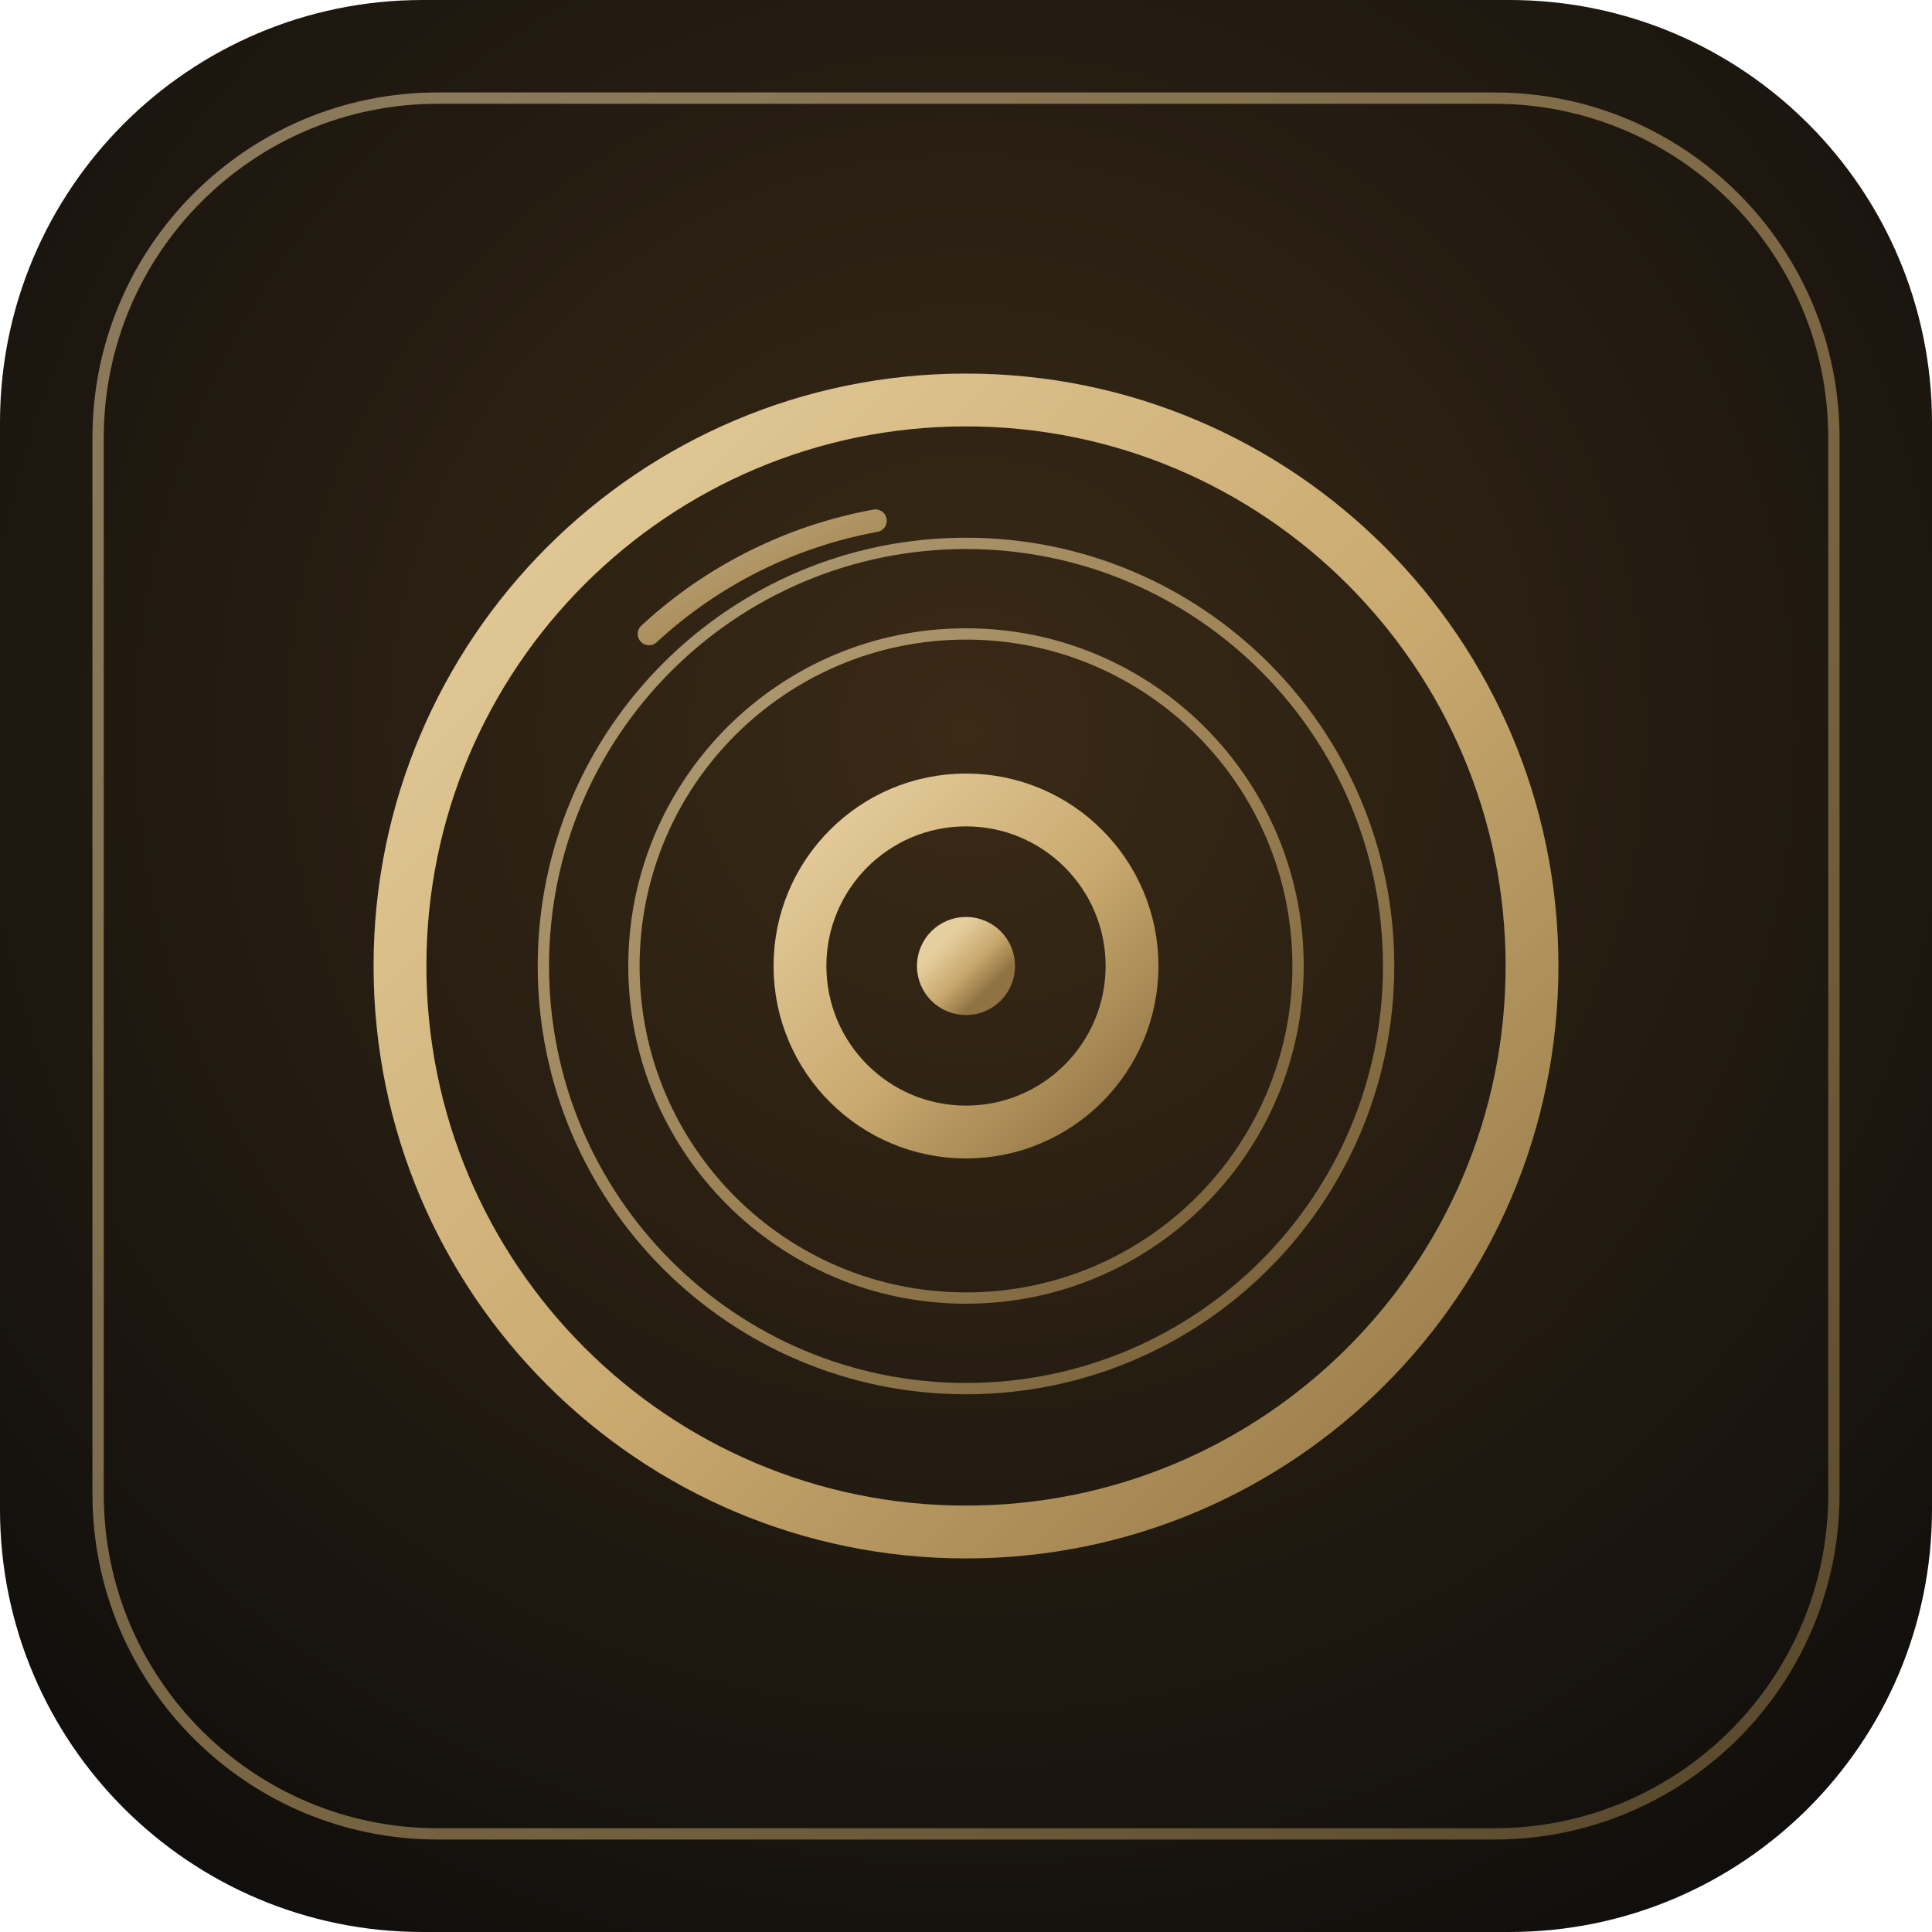
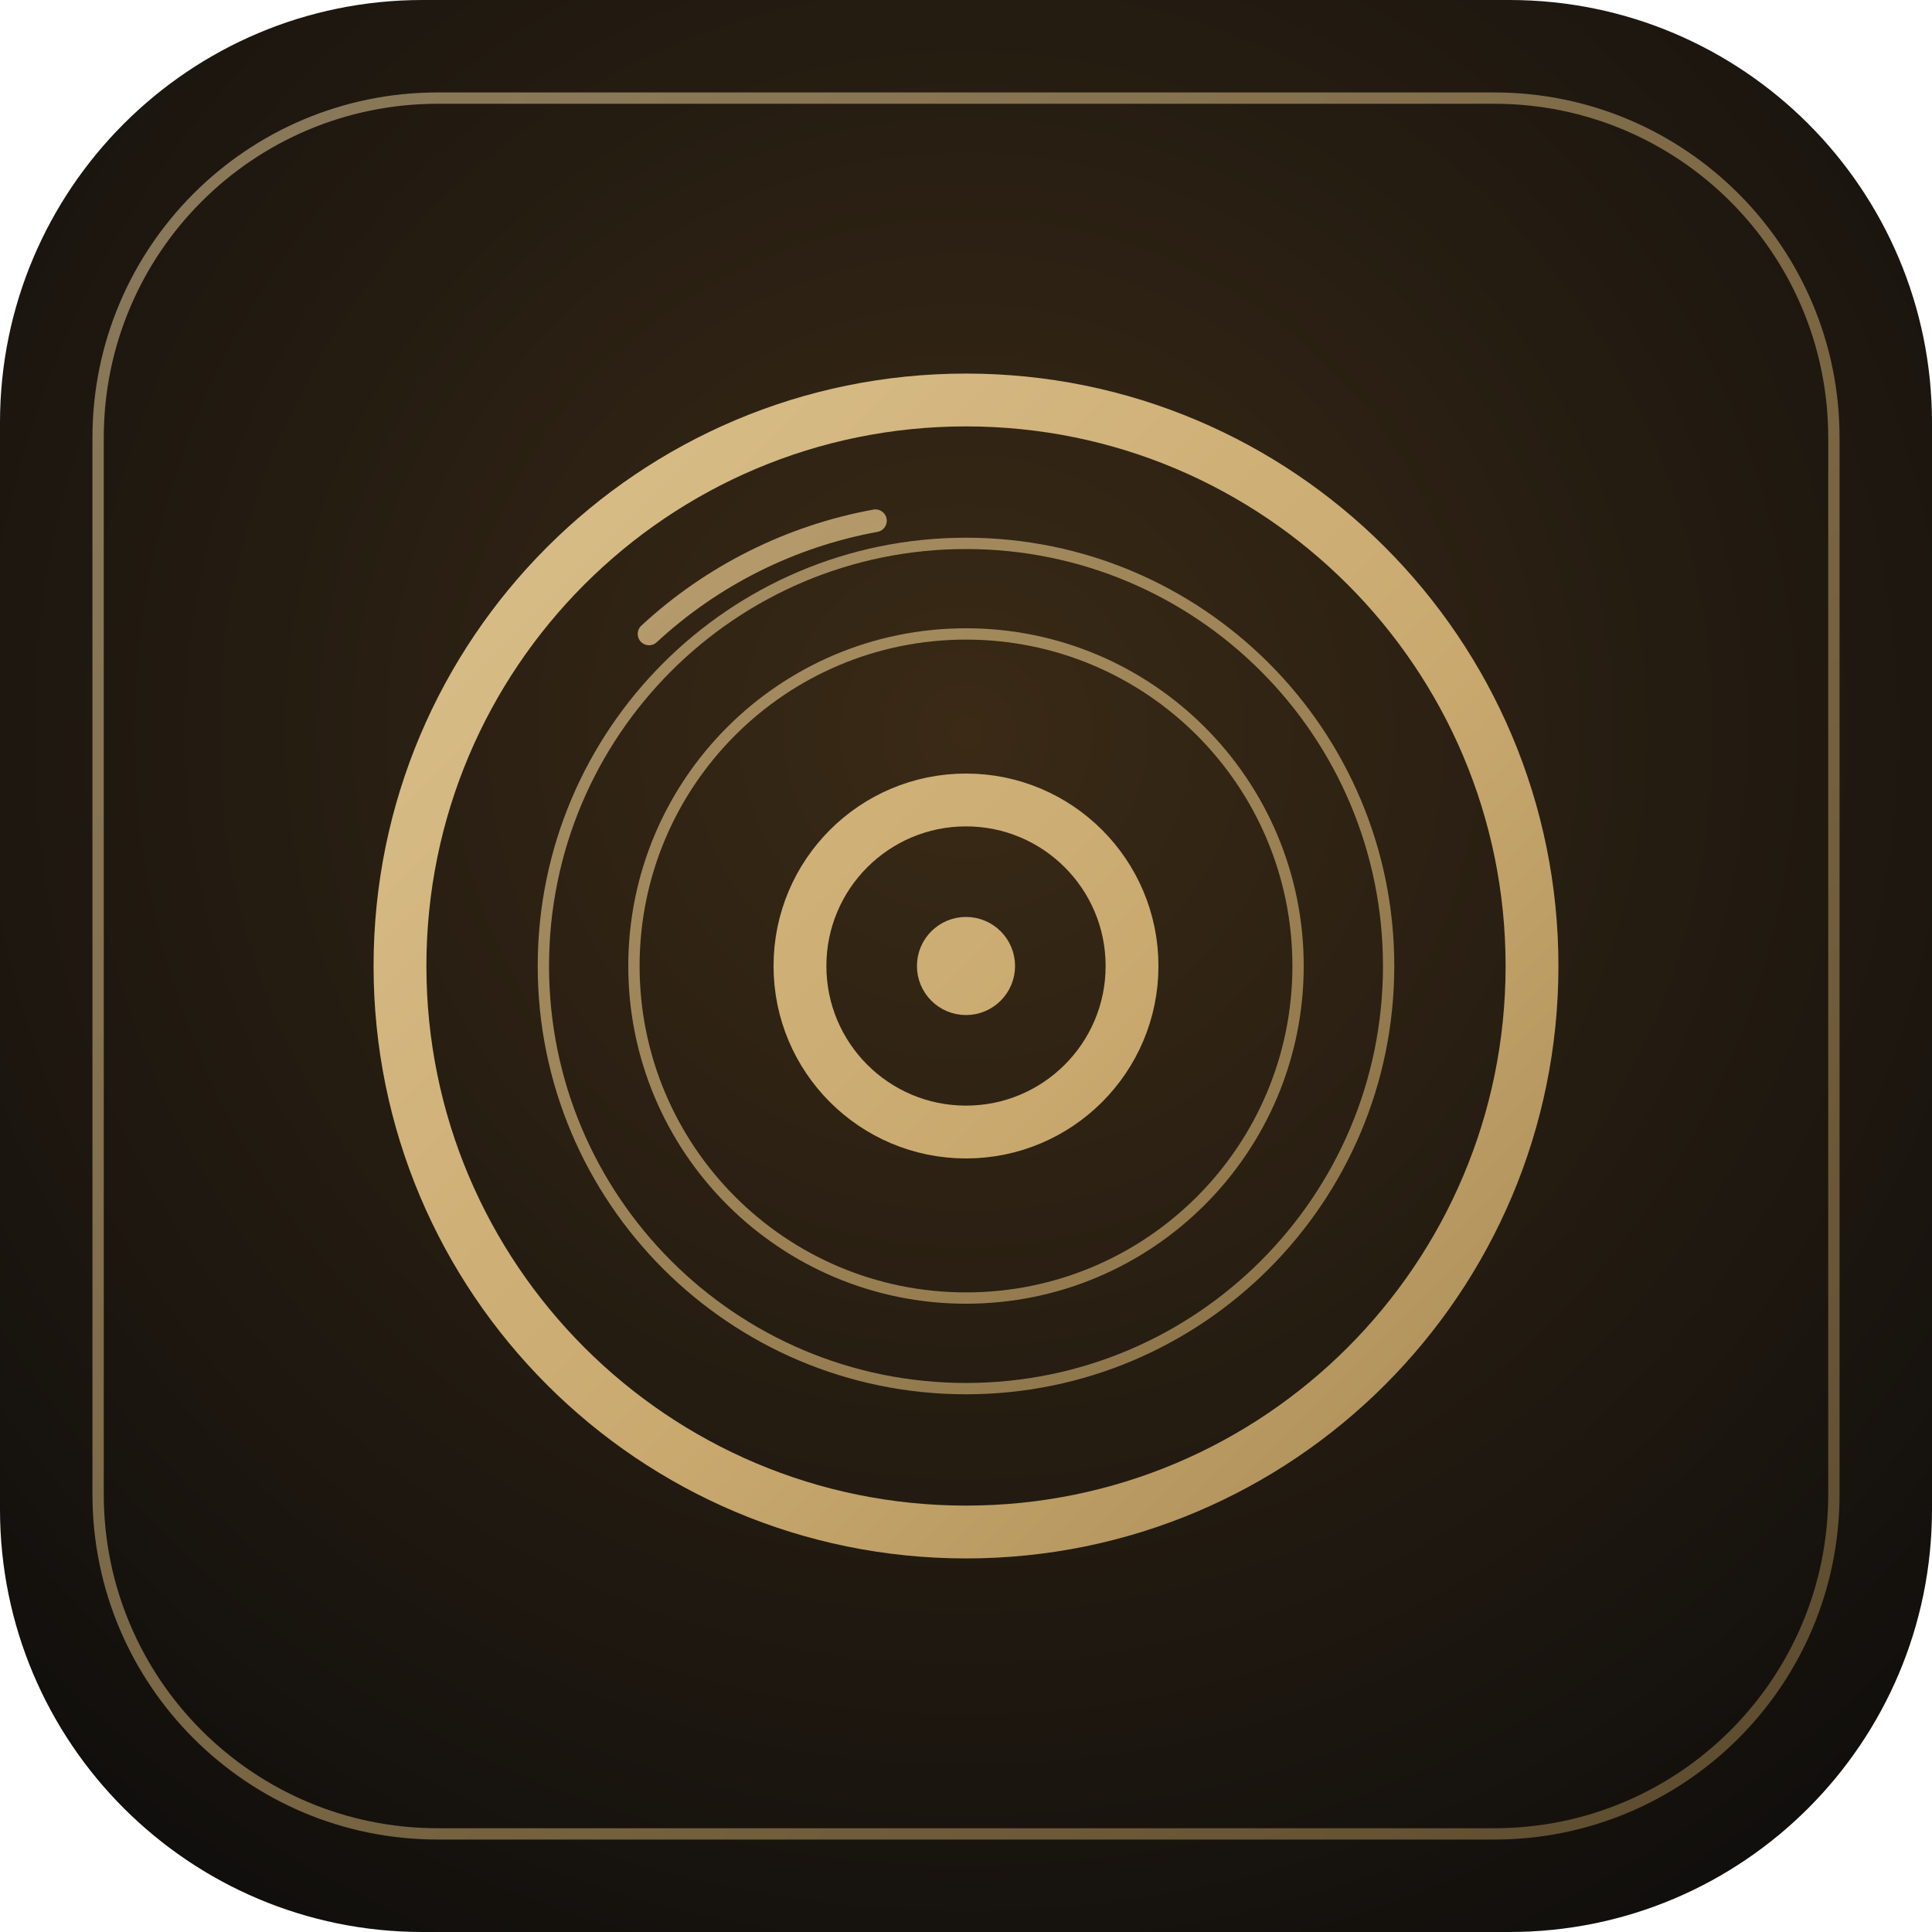
<svg xmlns="http://www.w3.org/2000/svg" viewBox="0 0 512 512">
  <defs>
    <radialGradient id="bg" cx=".5" cy=".38" r=".75">
      <stop offset="0" stop-color="#3a2a16" />
      <stop offset="1" stop-color="#0e0d0c" />
    </radialGradient>
-     <linearGradient id="au" x1="0" y1="0" x2="1" y2="1">
+     <linearGradient id="au" gradientUnits="userSpaceOnUse" x1="0" y1="0" x2="512" y2="512">
      <stop offset="0" stop-color="#e6cf9f" />
      <stop offset=".55" stop-color="#c9a96e" />
      <stop offset="1" stop-color="#8f7343" />
    </linearGradient>
  </defs>
  <rect width="512" height="512" rx="112" fill="url(#bg)" />
  <rect x="26" y="26" width="460" height="460" rx="90" fill="none" stroke="url(#au)" stroke-width="3" opacity=".55" />
  <g fill="none" stroke="url(#au)" stroke-width="14" stroke-linecap="round" stroke-linejoin="round">
    <circle cx="256" cy="256" r="150" />
    <circle cx="256" cy="256" r="112" stroke-width="3" opacity=".7" />
    <circle cx="256" cy="256" r="88" stroke-width="3" opacity=".7" />
    <circle cx="256" cy="256" r="44" />
    <circle cx="256" cy="256" r="6" fill="url(#au)" />
    <path d="M172 168a120 120 0 0 1 60-30" stroke-width="6" opacity=".8" />
  </g>
</svg>
